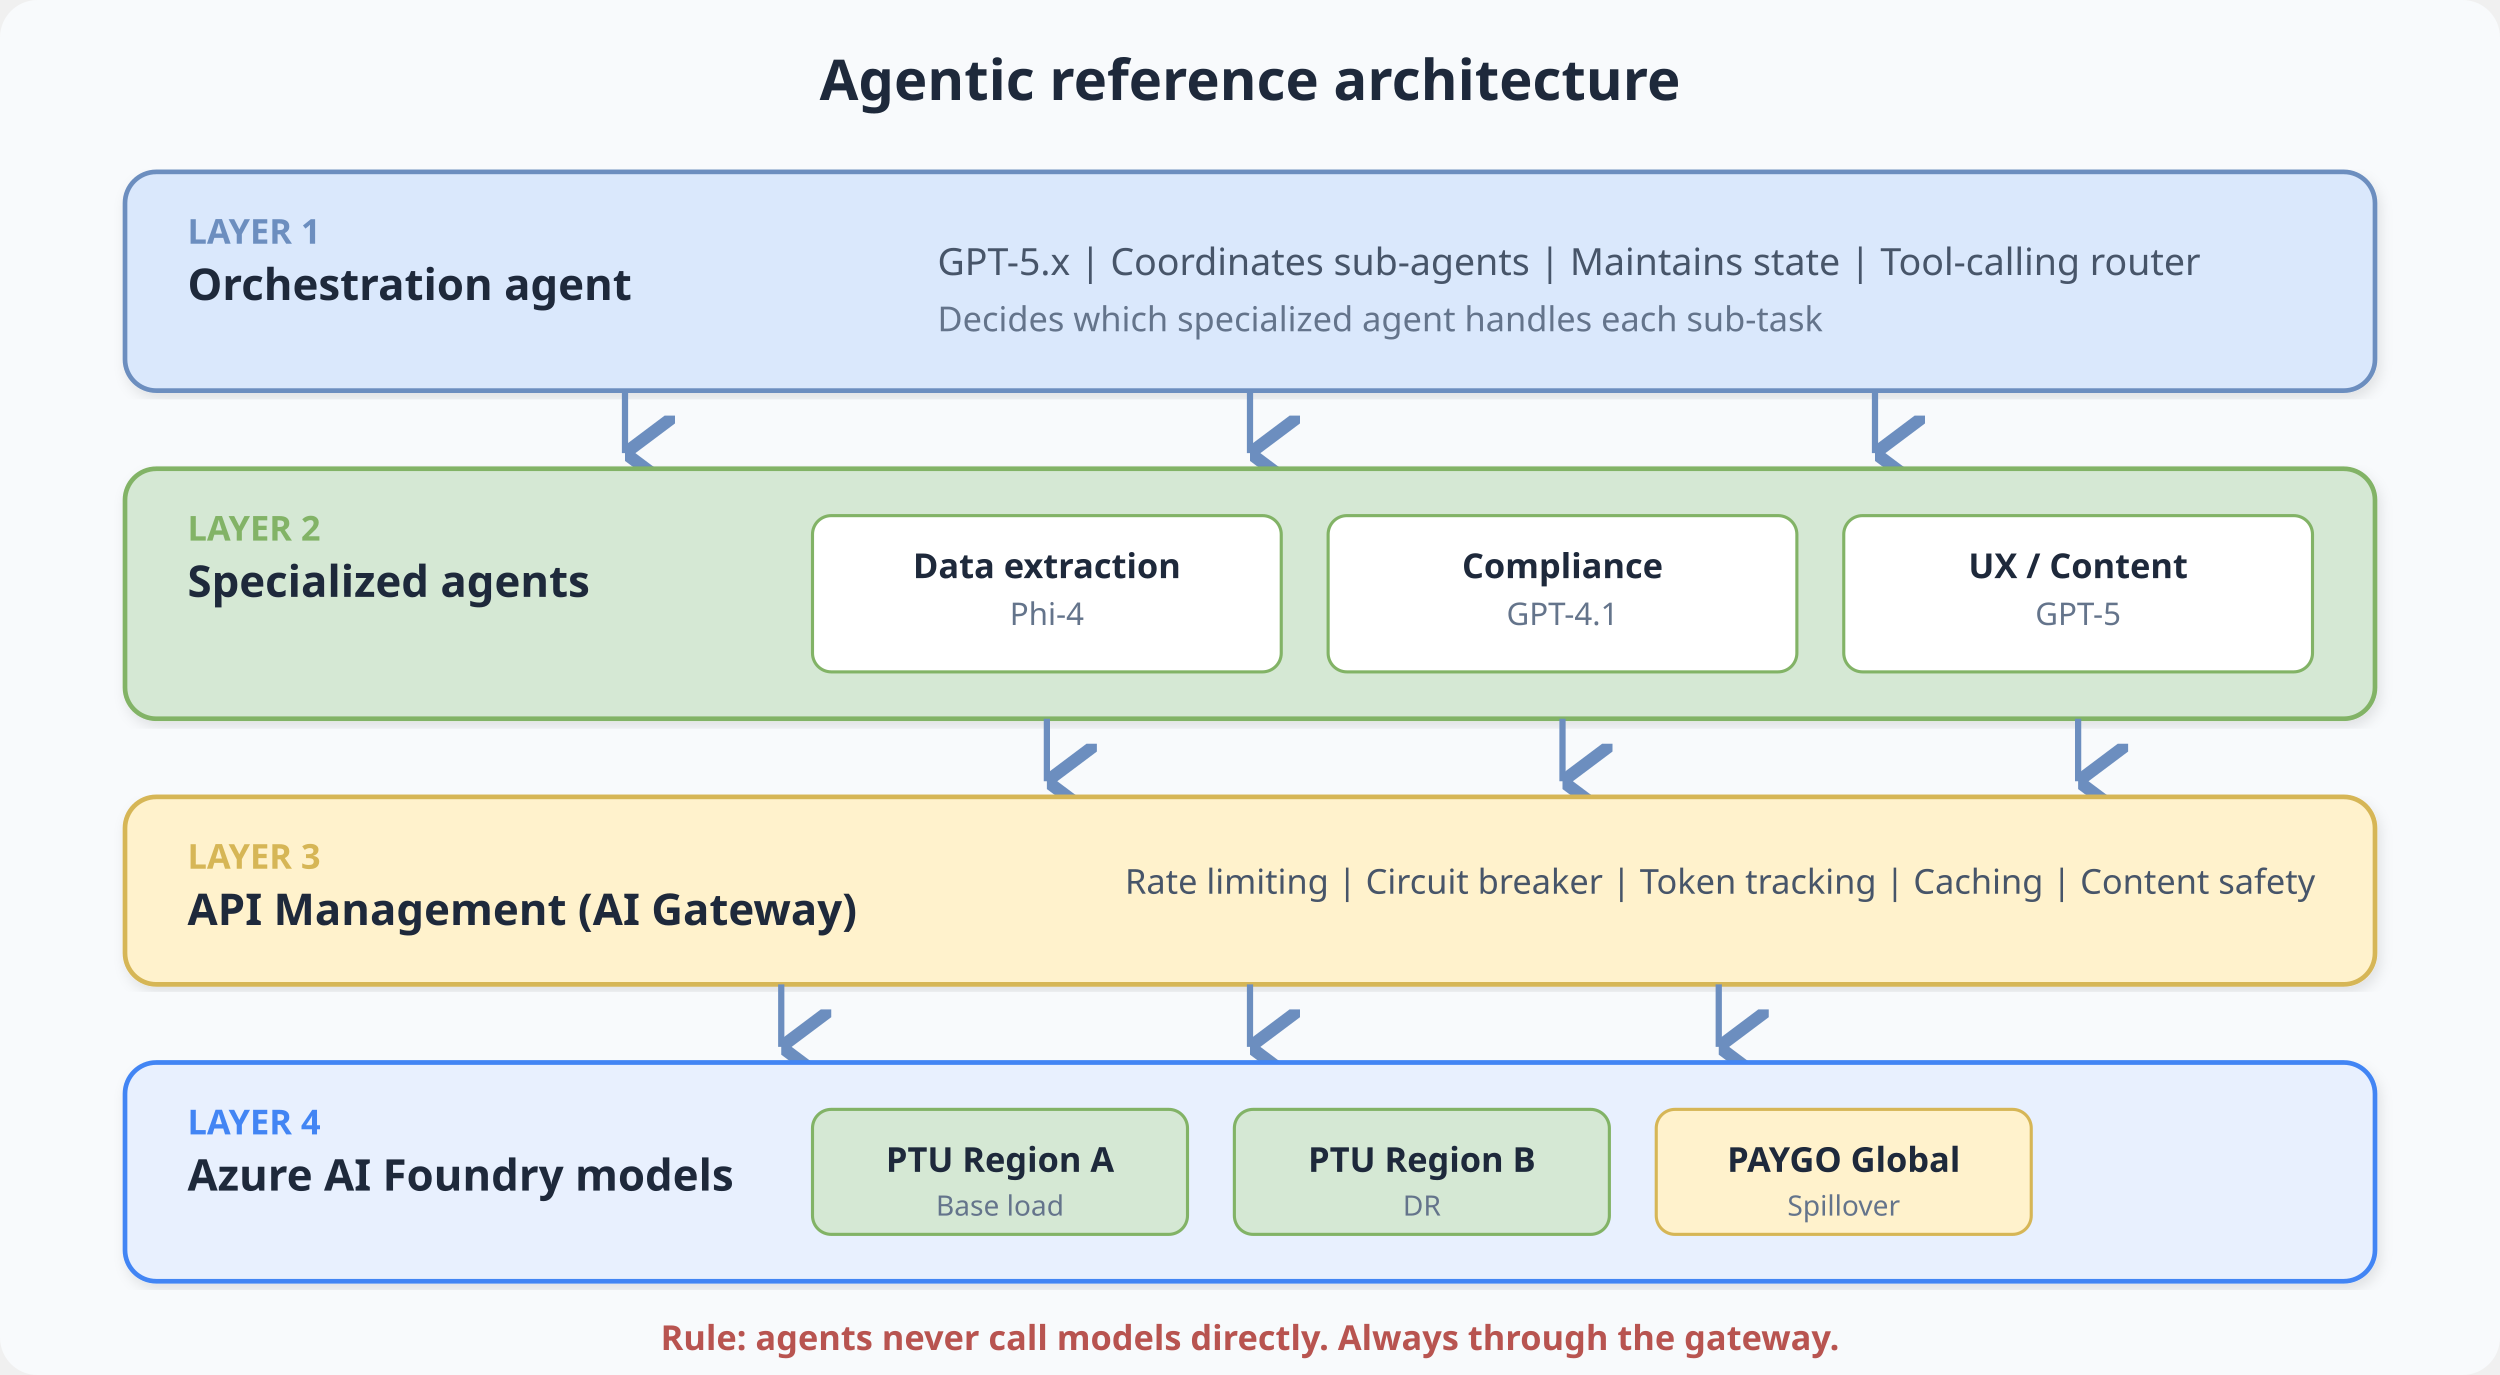
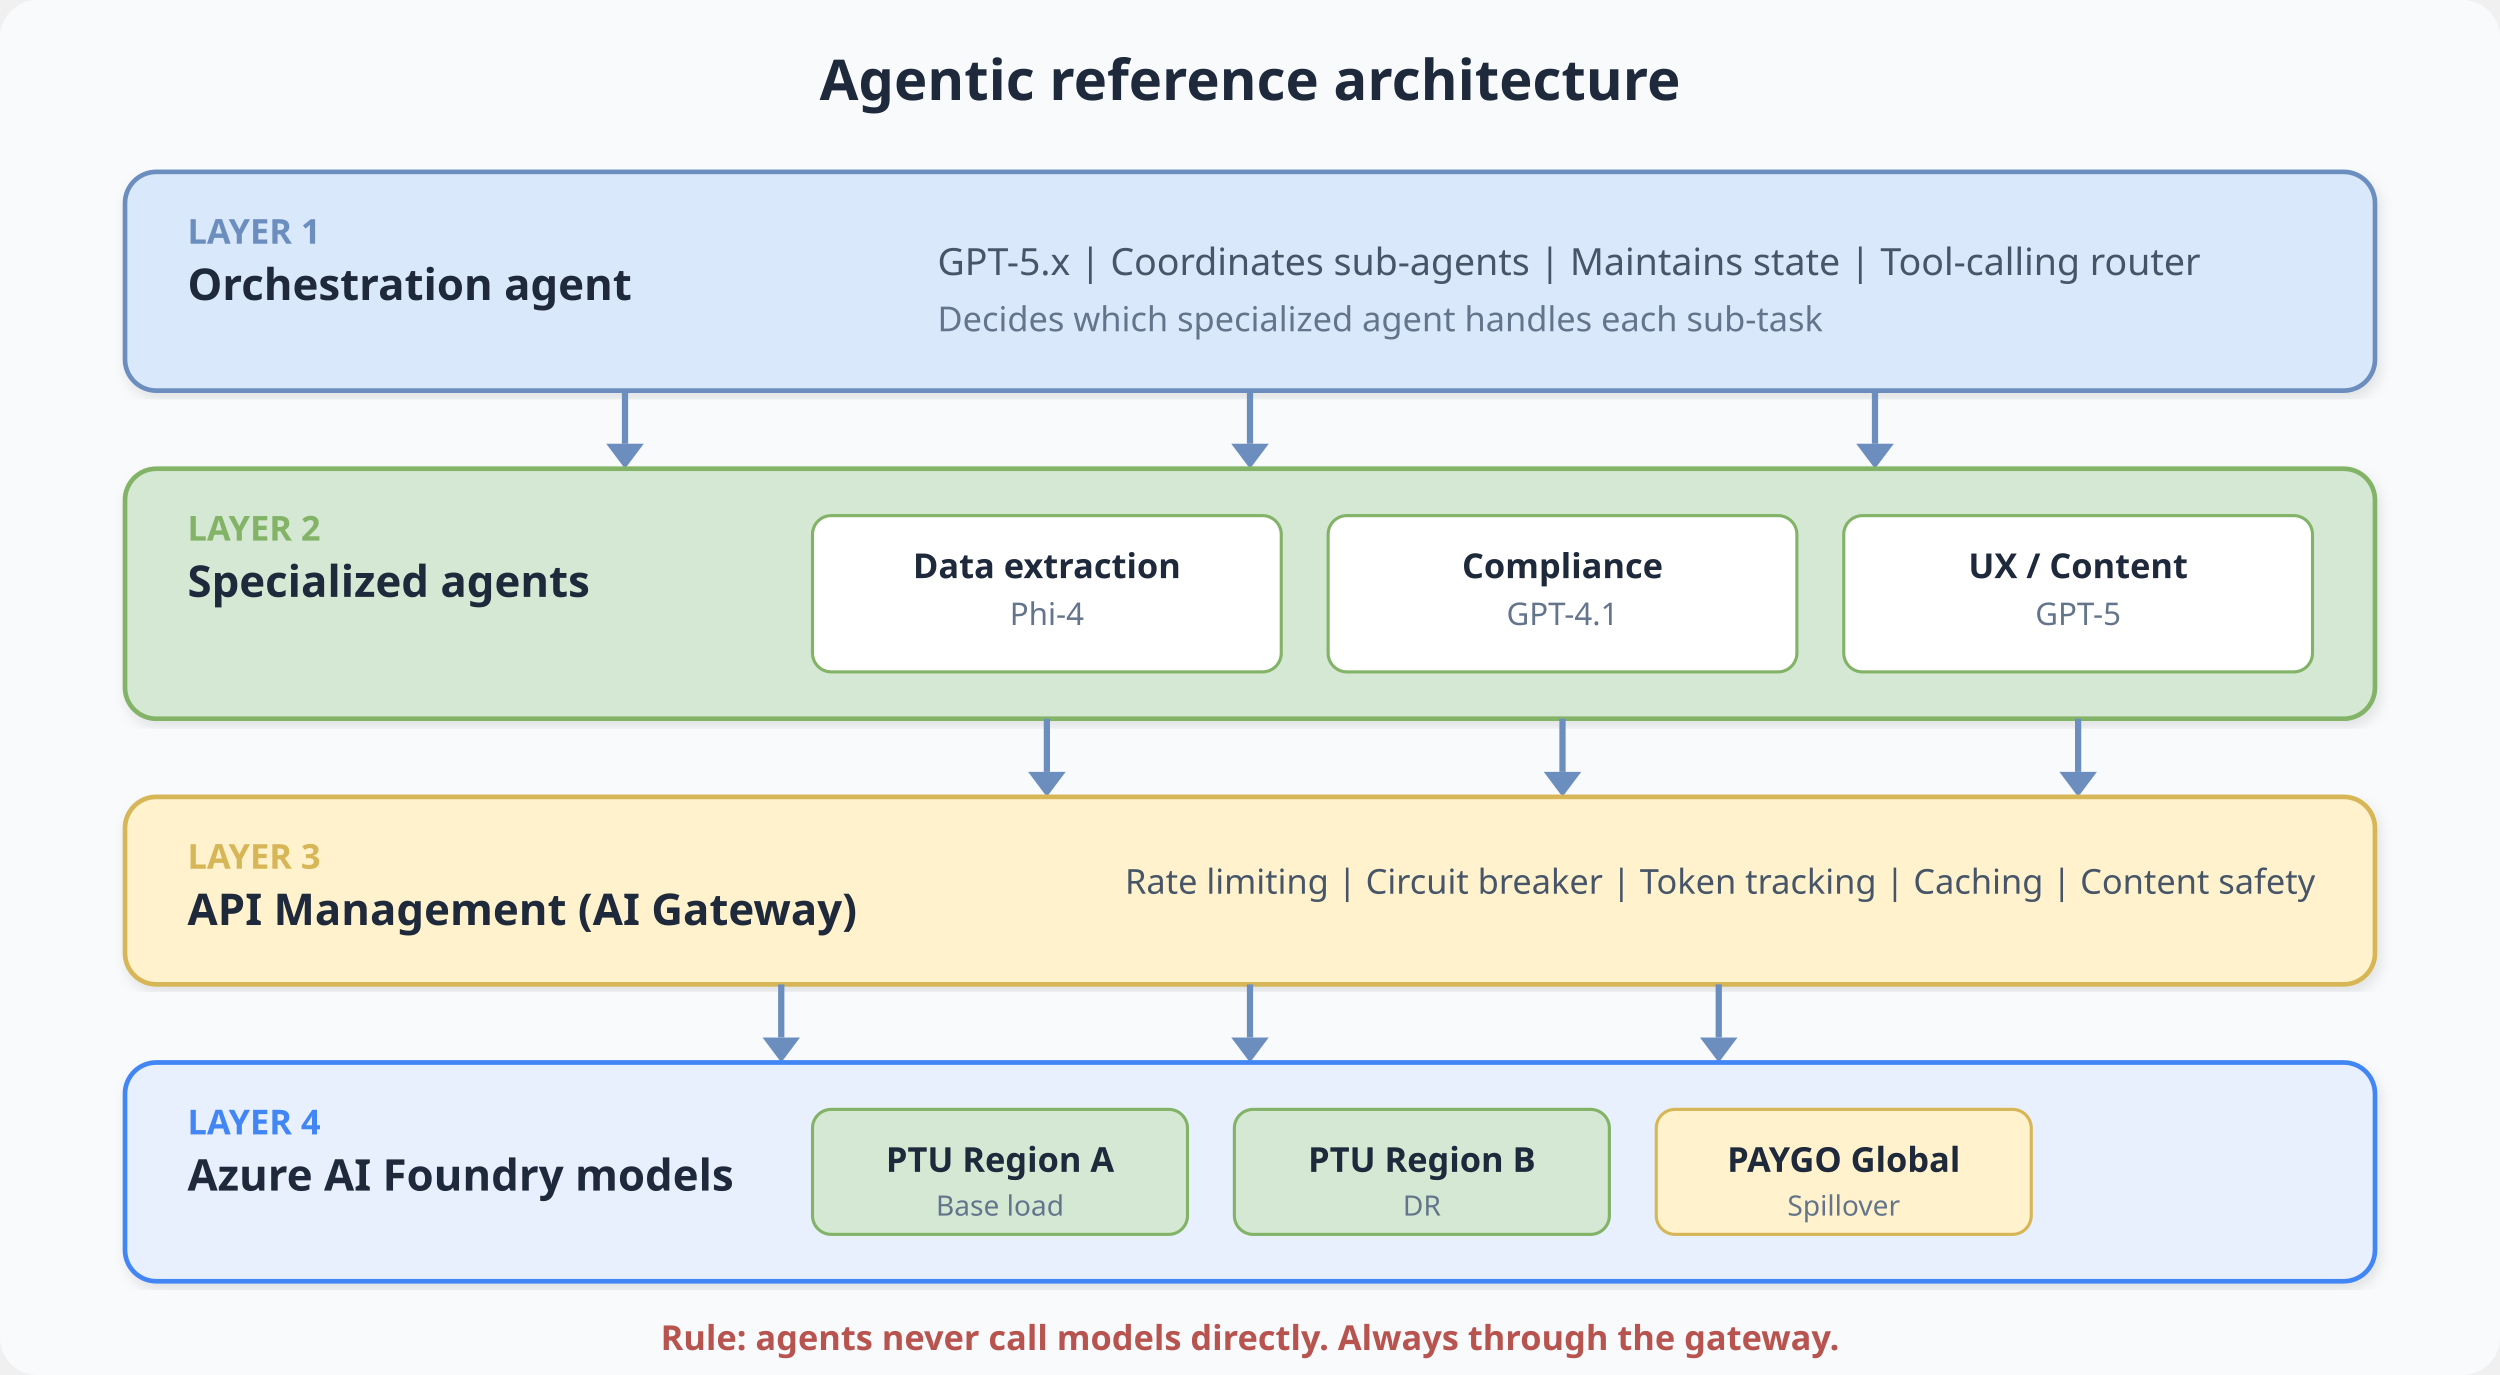
<svg xmlns="http://www.w3.org/2000/svg" viewBox="0 0 800 440" font-family="Segoe UI, system-ui, sans-serif">
  <defs>
    <filter id="shadow" x="-4%" y="-4%" width="108%" height="108%">
      <feDropShadow dx="1" dy="2" stdDeviation="2" flood-opacity="0.1" />
    </filter>
-     <marker id="arrowDown" markerWidth="12" markerHeight="8" refX="6" refY="8" orient="auto">
-       <path d="M0,0 L6,8 L12,0" fill="none" stroke="#6c8ebf" stroke-width="2" stroke-linejoin="round" />
-     </marker>
  </defs>
  <rect width="800" height="440" fill="#f8fafc" rx="12" />
  <text x="400" y="32" text-anchor="middle" font-size="18" font-weight="600" fill="#1e293b">Agentic reference architecture</text>
  <rect x="40" y="55" width="720" height="70" rx="10" fill="#dae8fc" stroke="#6c8ebf" stroke-width="1.5" filter="url(#shadow)" />
  <text x="60" y="78" font-size="11" font-weight="600" fill="#6c8ebf">LAYER 1</text>
  <text x="60" y="96" font-size="14" font-weight="600" fill="#1e293b">Orchestration agent</text>
  <text x="300" y="88" font-size="12" fill="#475569">GPT-5.x  |  Coordinates sub-agents  |  Maintains state  |  Tool-calling router</text>
  <text x="300" y="106" font-size="11" fill="#64748b">Decides which specialized agent handles each sub-task</text>
-   <line x1="200" y1="125" x2="200" y2="145" stroke="#6c8ebf" stroke-width="2" marker-end="url(#arrowDown)" />
-   <line x1="400" y1="125" x2="400" y2="145" stroke="#6c8ebf" stroke-width="2" marker-end="url(#arrowDown)" />
-   <line x1="600" y1="125" x2="600" y2="145" stroke="#6c8ebf" stroke-width="2" marker-end="url(#arrowDown)" />
+   <line x1="200" y1="125" x2="200" y2="142" stroke="#6c8ebf" stroke-width="2" />
+   <polygon points="194,142 206,142 200,150" fill="#6c8ebf" />
+   <line x1="400" y1="125" x2="400" y2="142" stroke="#6c8ebf" stroke-width="2" />
+   <polygon points="394,142 406,142 400,150" fill="#6c8ebf" />
+   <line x1="600" y1="125" x2="600" y2="142" stroke="#6c8ebf" stroke-width="2" />
+   <polygon points="594,142 606,142 600,150" fill="#6c8ebf" />
  <rect x="40" y="150" width="720" height="80" rx="10" fill="#d5e8d4" stroke="#82b366" stroke-width="1.5" filter="url(#shadow)" />
  <text x="60" y="173" font-size="11" font-weight="600" fill="#82b366">LAYER 2</text>
  <text x="60" y="191" font-size="14" font-weight="600" fill="#1e293b">Specialized agents</text>
  <rect x="260" y="165" width="150" height="50" rx="6" fill="#fff" stroke="#82b366" stroke-width="1" />
  <text x="335" y="185" text-anchor="middle" font-size="11" font-weight="600" fill="#1e293b">Data extraction</text>
  <text x="335" y="200" text-anchor="middle" font-size="10" fill="#64748b">Phi-4</text>
  <rect x="425" y="165" width="150" height="50" rx="6" fill="#fff" stroke="#82b366" stroke-width="1" />
  <text x="500" y="185" text-anchor="middle" font-size="11" font-weight="600" fill="#1e293b">Compliance</text>
  <text x="500" y="200" text-anchor="middle" font-size="10" fill="#64748b">GPT-4.1</text>
  <rect x="590" y="165" width="150" height="50" rx="6" fill="#fff" stroke="#82b366" stroke-width="1" />
  <text x="665" y="185" text-anchor="middle" font-size="11" font-weight="600" fill="#1e293b">UX / Content</text>
  <text x="665" y="200" text-anchor="middle" font-size="10" fill="#64748b">GPT-5</text>
-   <line x1="335" y1="230" x2="335" y2="250" stroke="#6c8ebf" stroke-width="2" marker-end="url(#arrowDown)" />
-   <line x1="500" y1="230" x2="500" y2="250" stroke="#6c8ebf" stroke-width="2" marker-end="url(#arrowDown)" />
-   <line x1="665" y1="230" x2="665" y2="250" stroke="#6c8ebf" stroke-width="2" marker-end="url(#arrowDown)" />
+   <line x1="335" y1="230" x2="335" y2="247" stroke="#6c8ebf" stroke-width="2" />
+   <polygon points="329,247 341,247 335,255" fill="#6c8ebf" />
+   <line x1="500" y1="230" x2="500" y2="247" stroke="#6c8ebf" stroke-width="2" />
+   <polygon points="494,247 506,247 500,255" fill="#6c8ebf" />
+   <line x1="665" y1="230" x2="665" y2="247" stroke="#6c8ebf" stroke-width="2" />
+   <polygon points="659,247 671,247 665,255" fill="#6c8ebf" />
  <rect x="40" y="255" width="720" height="60" rx="10" fill="#fff2cc" stroke="#d6b656" stroke-width="1.5" filter="url(#shadow)" />
  <text x="60" y="278" font-size="11" font-weight="600" fill="#d6b656">LAYER 3</text>
  <text x="60" y="296" font-size="14" font-weight="600" fill="#1e293b">API Management (AI Gateway)</text>
  <text x="360" y="286" font-size="11" fill="#475569">Rate limiting | Circuit breaker | Token tracking | Caching | Content safety</text>
-   <line x1="250" y1="315" x2="250" y2="335" stroke="#6c8ebf" stroke-width="2" marker-end="url(#arrowDown)" />
-   <line x1="400" y1="315" x2="400" y2="335" stroke="#6c8ebf" stroke-width="2" marker-end="url(#arrowDown)" />
-   <line x1="550" y1="315" x2="550" y2="335" stroke="#6c8ebf" stroke-width="2" marker-end="url(#arrowDown)" />
+   <line x1="250" y1="315" x2="250" y2="332" stroke="#6c8ebf" stroke-width="2" />
+   <polygon points="244,332 256,332 250,340" fill="#6c8ebf" />
+   <line x1="400" y1="315" x2="400" y2="332" stroke="#6c8ebf" stroke-width="2" />
+   <polygon points="394,332 406,332 400,340" fill="#6c8ebf" />
+   <line x1="550" y1="315" x2="550" y2="332" stroke="#6c8ebf" stroke-width="2" />
+   <polygon points="544,332 556,332 550,340" fill="#6c8ebf" />
  <rect x="40" y="340" width="720" height="70" rx="10" fill="#e8f0fe" stroke="#4285f4" stroke-width="1.5" filter="url(#shadow)" />
  <text x="60" y="363" font-size="11" font-weight="600" fill="#4285f4">LAYER 4</text>
  <text x="60" y="381" font-size="14" font-weight="600" fill="#1e293b">Azure AI Foundry models</text>
  <rect x="260" y="355" width="120" height="40" rx="6" fill="#d5e8d4" stroke="#82b366" stroke-width="1" />
  <text x="320" y="375" text-anchor="middle" font-size="11" font-weight="600" fill="#1e293b">PTU Region A</text>
  <text x="320" y="389" text-anchor="middle" font-size="9" fill="#64748b">Base load</text>
  <rect x="395" y="355" width="120" height="40" rx="6" fill="#d5e8d4" stroke="#82b366" stroke-width="1" />
  <text x="455" y="375" text-anchor="middle" font-size="11" font-weight="600" fill="#1e293b">PTU Region B</text>
  <text x="455" y="389" text-anchor="middle" font-size="9" fill="#64748b">DR</text>
  <rect x="530" y="355" width="120" height="40" rx="6" fill="#fff2cc" stroke="#d6b656" stroke-width="1" />
  <text x="590" y="375" text-anchor="middle" font-size="11" font-weight="600" fill="#1e293b">PAYGO Global</text>
  <text x="590" y="389" text-anchor="middle" font-size="9" fill="#64748b">Spillover</text>
-   <rect x="40" y="418" width="720" height="18" rx="4" fill="none" />
  <text x="400" y="432" text-anchor="middle" font-size="11" font-weight="600" fill="#b85450">Rule: agents never call models directly. Always through the gateway.</text>
</svg>
